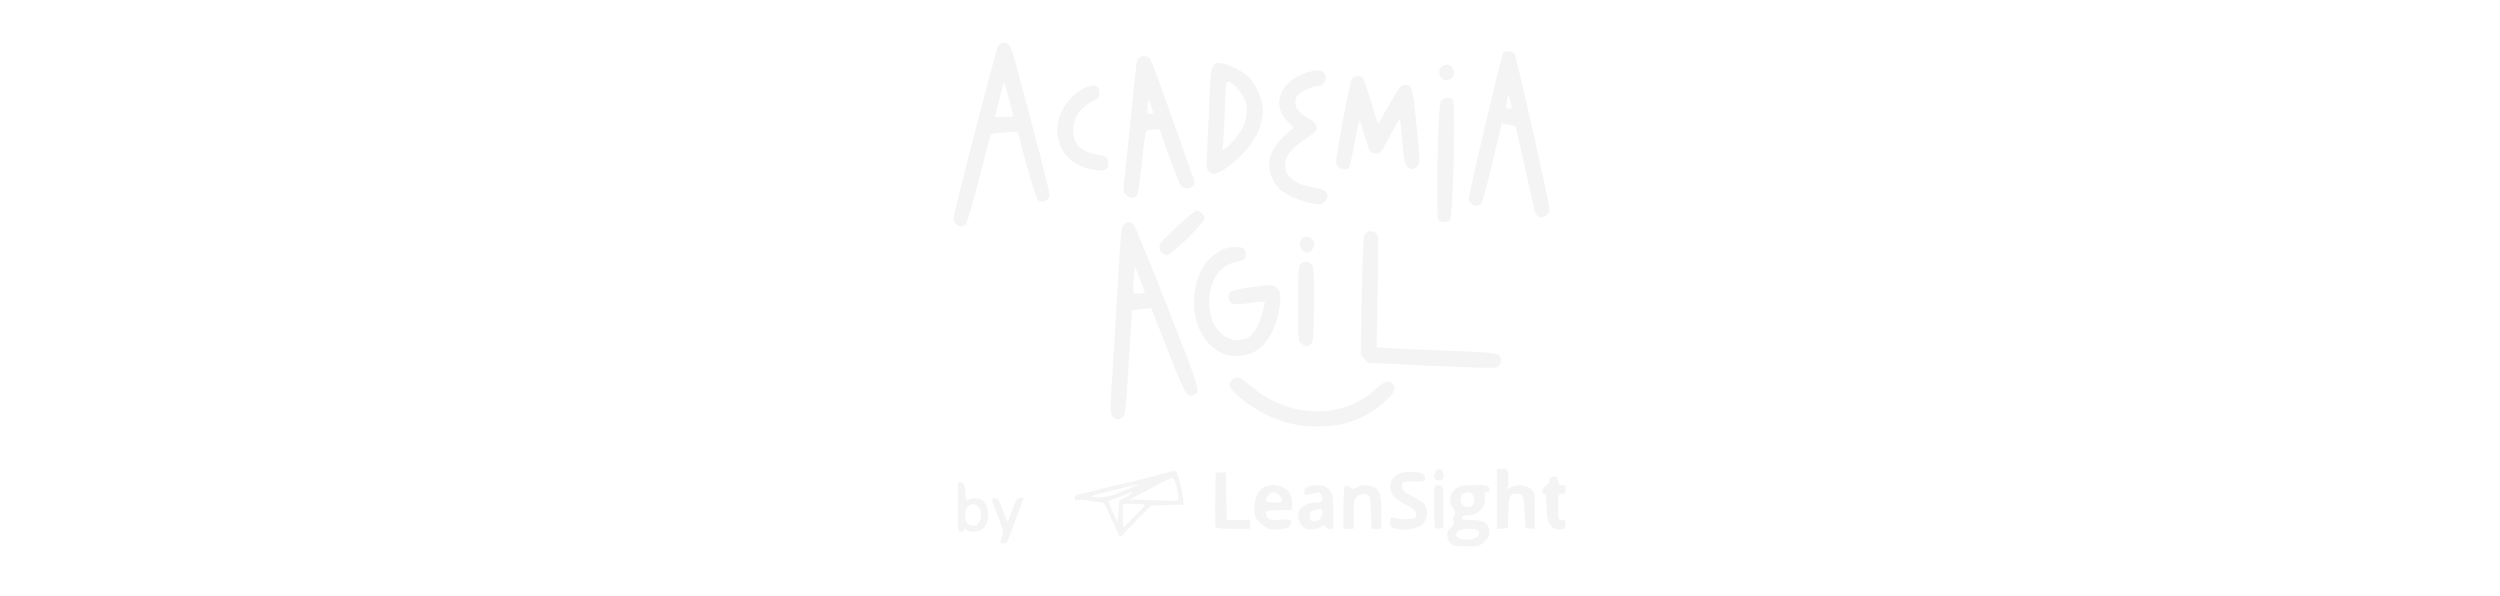
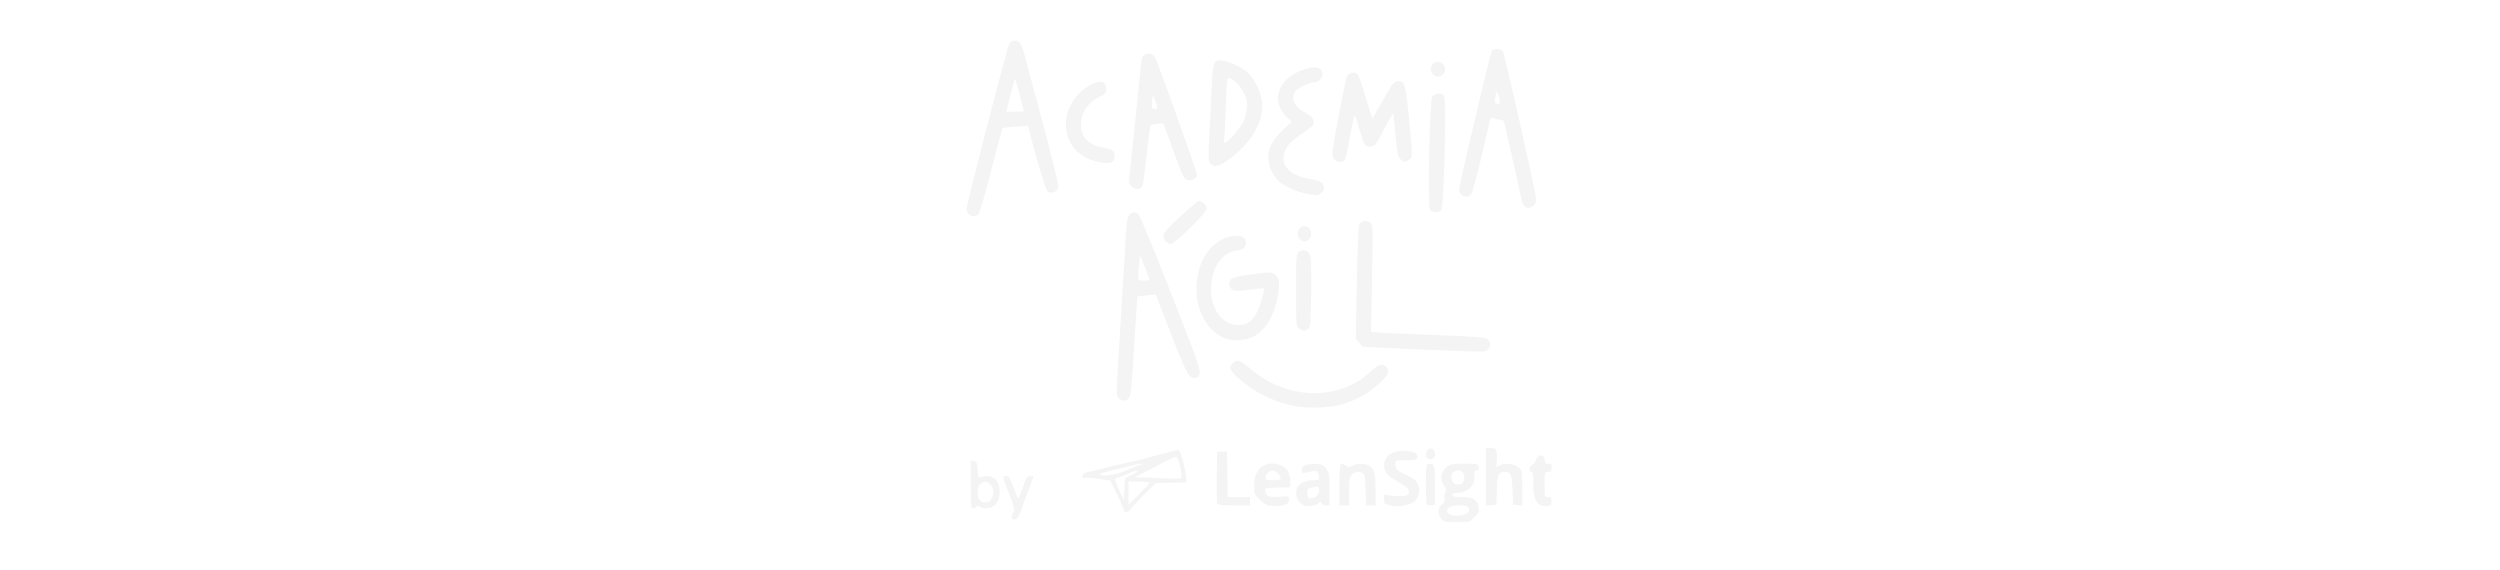
- <svg xmlns="http://www.w3.org/2000/svg" version="1.0" width="474px" height="113px" viewBox="0 0 4740 4080" preserveAspectRatio="xMidYMid meet">
+ <svg xmlns="http://www.w3.org/2000/svg" version="1.0" width="474px" height="108px" viewBox="0 0 4740 4080" preserveAspectRatio="xMidYMid meet">
  <g id="layer101" fill="#f4f4f4" stroke="none">
    <path d="M3742 3717 c-30 -32 -29 -80 2 -104 18 -15 23 -26 19 -46 -3 -15 0 -34 7 -42 9 -11 8 -20 -9 -44 -40 -56 -19 -127 46 -152 27 -10 162 -12 187 -3 23 9 20 44 -3 44 -16 0 -18 5 -14 39 9 66 -49 121 -128 121 -19 0 -29 5 -29 15 0 12 14 15 68 15 81 0 110 18 119 72 5 33 2 41 -30 73 -35 35 -35 35 -124 35 -81 0 -92 -2 -111 -23z m181 -39 c21 -11 22 -44 1 -52 -28 -11 -109 -6 -126 8 -59 45 50 84 125 44z m-23 -233 c15 -40 -3 -75 -40 -75 -39 0 -59 36 -42 75 9 19 19 25 42 25 23 0 33 -6 40 -25z" />
    <path d="M660 3708 c1 -7 7 -24 14 -37 11 -21 9 -34 -24 -120 -56 -145 -56 -141 -27 -141 22 0 28 9 53 80 16 44 31 80 34 80 3 0 18 -36 33 -80 25 -70 31 -80 53 -80 l24 0 -36 98 c-20 53 -45 123 -57 155 -17 47 -25 57 -44 57 -13 0 -23 -6 -23 -12z" />
    <path d="M1470 3661 c0 -5 -23 -57 -50 -114 l-50 -105 -85 -12 c-47 -7 -92 -10 -100 -6 -10 4 -15 -1 -15 -14 0 -13 9 -22 28 -26 32 -7 132 -31 182 -44 19 -5 67 -16 105 -25 39 -8 87 -20 108 -25 20 -6 55 -14 77 -20 67 -17 123 -32 154 -41 21 -7 34 -6 42 3 13 13 46 152 48 198 l1 25 -111 3 -111 3 -89 89 c-48 49 -92 96 -97 105 -9 16 -37 21 -37 6z m180 -203 c0 -5 -34 -8 -75 -8 l-75 0 0 82 0 82 75 -74 c41 -41 75 -78 75 -82z m-125 -57 c60 -30 43 -41 -19 -12 -24 11 -56 23 -70 27 -14 3 -29 10 -31 15 -3 4 9 39 27 78 l33 70 5 -76 5 -77 50 -25z m355 2 c-1 -42 -26 -127 -38 -131 -6 -2 -55 20 -109 49 -54 29 -118 63 -143 75 l-45 23 110 3 c61 2 136 5 168 6 56 2 57 2 57 -25z m-431 -20 c43 -17 67 -27 101 -41 14 -6 32 -13 40 -15 13 -5 13 -6 0 -6 -8 -1 -85 17 -170 38 -126 31 -148 40 -120 44 46 6 104 -2 149 -20z" />
    <path d="M370 3469 l0 -170 23 3 c19 3 23 10 27 65 4 52 7 61 20 53 23 -15 73 -12 97 5 50 35 54 145 8 191 -27 27 -91 33 -114 12 -11 -10 -14 -10 -18 0 -3 6 -13 12 -24 12 -18 0 -19 -9 -19 -171z m144 109 c48 -68 -17 -164 -76 -111 -25 22 -25 100 0 119 26 20 59 17 76 -8z" />
    <path d="M2512 3623 c-22 -3 -47 -18 -73 -44 -37 -37 -39 -42 -39 -103 0 -97 48 -155 128 -156 49 0 99 25 116 59 19 37 21 111 4 112 -7 0 -49 1 -93 2 -74 2 -80 4 -77 22 8 41 22 48 99 43 70 -5 73 -4 73 17 0 13 -6 27 -12 32 -16 13 -82 21 -126 16z m78 -198 c0 -20 -36 -55 -57 -55 -23 0 -53 29 -53 52 0 15 8 18 55 18 42 0 55 -3 55 -15z" />
    <path d="M2768 3623 c-53 -8 -85 -82 -58 -134 15 -27 63 -49 109 -49 47 0 55 -9 41 -45 -9 -23 -14 -26 -38 -21 -82 21 -84 21 -80 -10 3 -25 9 -30 47 -37 66 -13 109 -2 131 36 17 27 20 51 20 145 l0 112 -25 0 c-14 0 -28 -7 -32 -15 -5 -14 -8 -14 -22 -2 -19 17 -56 25 -93 20z m89 -85 c14 -28 8 -59 -10 -53 -7 2 -24 6 -39 9 -23 5 -28 12 -28 35 0 35 8 43 40 39 15 -2 30 -13 37 -30z" />
    <path d="M3395 3624 c-11 -3 -30 -7 -42 -10 -19 -3 -23 -11 -23 -40 0 -33 2 -36 23 -29 12 5 48 9 81 9 46 1 61 -3 70 -16 16 -26 -2 -48 -69 -84 -70 -37 -105 -75 -105 -114 0 -71 49 -110 138 -110 71 0 104 14 100 43 -3 20 -9 22 -63 23 -98 1 -97 0 -93 37 3 28 10 35 65 63 79 39 91 50 101 88 9 32 -2 82 -23 102 -27 28 -113 48 -160 38z" />
    <path d="M4466 3623 c-48 -12 -66 -55 -66 -157 0 -70 -3 -86 -15 -86 -24 0 -17 -36 10 -54 14 -9 25 -25 25 -36 0 -20 37 -38 50 -23 5 4 10 19 12 33 2 19 8 24 26 22 19 -3 22 1 22 27 0 26 -4 31 -25 31 -25 0 -25 1 -25 90 0 89 0 90 25 90 21 0 25 5 25 30 0 17 -4 30 -9 30 -5 0 -15 2 -23 4 -7 2 -22 1 -32 -1z" />
    <path d="M2134 3607 c-2 -7 -3 -94 -2 -192 l3 -180 35 0 35 0 3 163 2 162 80 0 80 0 0 30 0 30 -115 0 c-85 0 -117 -3 -121 -13z" />
    <path d="M3010 3476 c0 -90 4 -147 10 -151 6 -4 22 0 35 9 21 14 26 14 55 -1 20 -10 46 -14 71 -10 72 10 89 46 89 193 l0 104 -34 0 -34 0 -4 -110 c-2 -85 -7 -113 -18 -120 -25 -16 -59 -11 -80 10 -17 17 -20 33 -20 120 l0 100 -35 0 -35 0 0 -144z" />
    <path d="M3637 3614 c-4 -4 -7 -70 -7 -146 0 -119 2 -140 16 -145 9 -3 24 -2 33 4 13 9 16 32 16 149 l0 139 -25 3 c-14 2 -29 0 -33 -4z" />
    <path d="M4060 3416 l0 -206 35 0 c29 0 36 4 41 26 4 14 4 45 2 68 l-5 43 29 -15 c39 -19 103 -10 134 19 23 21 24 29 24 146 l0 124 -32 -3 -33 -3 -5 -108 c-5 -113 -11 -127 -56 -127 -45 0 -53 18 -56 130 l-3 105 -37 3 -38 3 0 -205z" />
    <path d="M3643 3284 c-18 -8 -16 -49 3 -65 23 -19 49 1 49 37 0 29 -22 40 -52 28z" />
    <path d="M2650 2900 c-135 -33 -265 -102 -370 -197 -58 -52 -65 -83 -25 -109 31 -21 45 -15 129 56 257 215 620 222 843 17 63 -59 90 -68 117 -41 30 30 19 59 -47 120 -76 72 -179 128 -283 154 -101 26 -259 26 -364 0z" />
    <path d="M1426 2848 c-12 -19 -13 -48 -6 -163 26 -410 31 -501 45 -740 22 -377 22 -386 41 -406 22 -24 46 -24 68 0 10 11 115 266 233 567 227 580 228 582 174 599 -43 13 -57 -10 -155 -257 -52 -134 -103 -265 -113 -291 l-18 -48 -65 7 c-36 3 -66 7 -67 8 0 0 -11 161 -23 356 -17 290 -24 358 -37 372 -22 25 -60 23 -77 -4z m224 -845 c-1 -5 -16 -46 -34 -92 l-33 -85 -6 55 c-4 30 -7 71 -7 92 0 37 0 37 40 37 22 0 40 -3 40 -7z" />
    <path d="M3725 2509 c-115 -5 -286 -12 -379 -17 l-169 -8 -24 -28 -25 -29 7 -401 c4 -221 12 -409 17 -418 14 -27 55 -34 79 -12 20 18 20 25 13 400 l-7 382 94 6 c52 3 234 11 404 17 231 9 316 15 333 26 26 16 29 54 6 77 -17 18 -17 18 -349 5z" />
    <path d="M2193 2424 c-147 -54 -234 -245 -199 -440 18 -102 52 -169 114 -226 53 -47 105 -68 169 -68 46 0 63 14 63 51 0 33 -14 45 -66 53 -87 15 -153 87 -175 195 -35 172 45 329 173 338 66 5 106 -17 142 -80 24 -41 64 -172 55 -182 -2 -2 -49 3 -103 10 -109 15 -132 11 -142 -31 -12 -47 14 -60 161 -79 125 -17 135 -17 159 -2 35 23 41 57 28 142 -23 145 -82 250 -168 301 -56 33 -149 41 -211 18z" />
    <path d="M2722 2354 c-22 -15 -22 -18 -22 -273 0 -243 1 -259 20 -276 26 -24 68 -13 81 22 6 16 9 123 7 271 -3 228 -4 245 -22 258 -25 18 -36 18 -64 -2z" />
    <path d="M1772 1734 c-14 -9 -22 -26 -22 -43 0 -23 21 -48 120 -140 66 -61 126 -111 133 -111 24 0 57 31 57 53 0 21 -115 143 -213 225 -43 37 -45 37 -75 16z" />
    <path d="M2727 1712 c-32 -35 -11 -92 33 -92 45 0 66 62 32 93 -24 22 -45 21 -65 -1z" />
    <path d="M356 1534 c-9 -8 -16 -25 -16 -37 0 -36 291 -1160 306 -1184 17 -27 55 -30 76 -5 8 9 22 44 31 77 8 33 68 255 132 494 64 239 115 446 113 460 -4 31 -49 52 -76 35 -14 -9 -83 -235 -135 -446 l-7 -27 -88 6 c-48 3 -90 8 -94 12 -4 3 -41 141 -83 306 -49 192 -82 304 -93 313 -22 16 -47 15 -66 -4z m394 -738 c0 -8 -59 -229 -62 -232 -2 -1 -17 51 -34 117 l-30 119 63 0 c35 0 63 -2 63 -4z" />
    <path d="M3660 1505 c-19 -23 -4 -781 16 -812 17 -26 65 -31 83 -9 20 24 1 797 -20 822 -15 18 -63 18 -79 -1z" />
    <path d="M4336 1474 c-9 -8 -16 -17 -16 -20 0 -9 -130 -587 -132 -589 -2 -2 -24 -7 -49 -12 l-46 -10 -63 270 c-35 148 -70 276 -78 283 -29 30 -84 5 -84 -37 0 -35 223 -981 235 -996 13 -18 62 -16 77 2 13 16 240 1023 240 1067 0 16 -9 33 -22 42 -28 20 -43 20 -62 0z m-181 -773 c-7 -41 -25 -57 -25 -23 0 9 -3 27 -6 39 -4 15 -1 22 13 25 25 6 26 4 18 -41z" />
    <path d="M2780 1389 c-61 -11 -148 -48 -196 -84 -18 -13 -44 -48 -58 -77 -51 -103 -25 -201 82 -299 l60 -57 -33 -32 c-85 -83 -87 -187 -4 -269 66 -67 208 -111 242 -76 36 35 6 95 -48 95 -32 0 -122 46 -134 69 -30 54 1 111 81 152 42 21 62 51 53 78 -3 10 -41 41 -85 70 -92 60 -130 112 -130 179 0 73 79 129 210 148 53 8 80 28 80 60 0 22 -34 55 -55 53 -5 -1 -35 -5 -65 -10z" />
    <path d="M1524 1337 c-24 -22 -24 -23 -14 -107 5 -47 26 -242 45 -435 19 -192 37 -360 40 -372 10 -45 73 -54 95 -13 19 35 300 821 300 839 0 40 -63 57 -92 24 -8 -10 -36 -79 -63 -153 -26 -74 -56 -158 -67 -187 l-19 -51 -42 5 c-23 3 -45 8 -49 12 -4 3 -17 98 -28 210 -12 113 -25 212 -30 222 -15 27 -48 30 -76 6z m180 -579 c-3 -13 -12 -36 -19 -53 -12 -30 -12 -30 -16 23 -4 49 -3 52 19 52 20 0 22 -4 16 -22z" />
    <path d="M2086 1171 c-15 -16 -15 -35 -7 -202 6 -101 13 -254 16 -339 8 -185 16 -205 75 -197 53 7 138 47 183 86 50 44 97 144 104 217 12 143 -91 309 -263 423 -54 35 -84 39 -108 12z m176 -215 c60 -71 79 -111 85 -176 5 -51 2 -67 -22 -115 -33 -68 -105 -128 -116 -98 -4 10 -10 110 -13 223 -4 113 -10 213 -13 223 -5 17 -3 18 19 3 12 -8 40 -35 60 -60z" />
    <path d="M1260 1154 c-140 -38 -220 -150 -207 -292 9 -105 83 -209 182 -258 61 -29 92 -26 101 11 10 40 0 59 -41 78 -86 40 -135 112 -135 200 0 94 51 145 170 167 59 11 70 21 70 62 0 48 -43 58 -140 32z" />
    <path d="M2976 1144 c-9 -8 -16 -26 -16 -40 0 -50 93 -540 106 -561 16 -26 55 -30 76 -10 7 8 33 82 57 165 24 84 46 150 49 147 3 -3 37 -62 77 -132 66 -117 74 -128 103 -131 50 -5 57 18 81 268 27 282 27 276 -4 296 -23 15 -27 15 -49 1 -27 -18 -30 -31 -47 -212 -6 -66 -12 -121 -14 -123 -1 -2 -28 46 -60 105 -69 131 -71 133 -105 133 -37 0 -43 -10 -75 -120 -15 -52 -30 -98 -34 -102 -3 -4 -19 64 -35 150 -15 86 -33 163 -38 170 -14 17 -53 15 -72 -4z" />
    <path d="M3675 526 c-30 -46 17 -102 65 -76 29 15 36 56 15 80 -25 27 -61 25 -80 -4z" />
  </g>
</svg>
